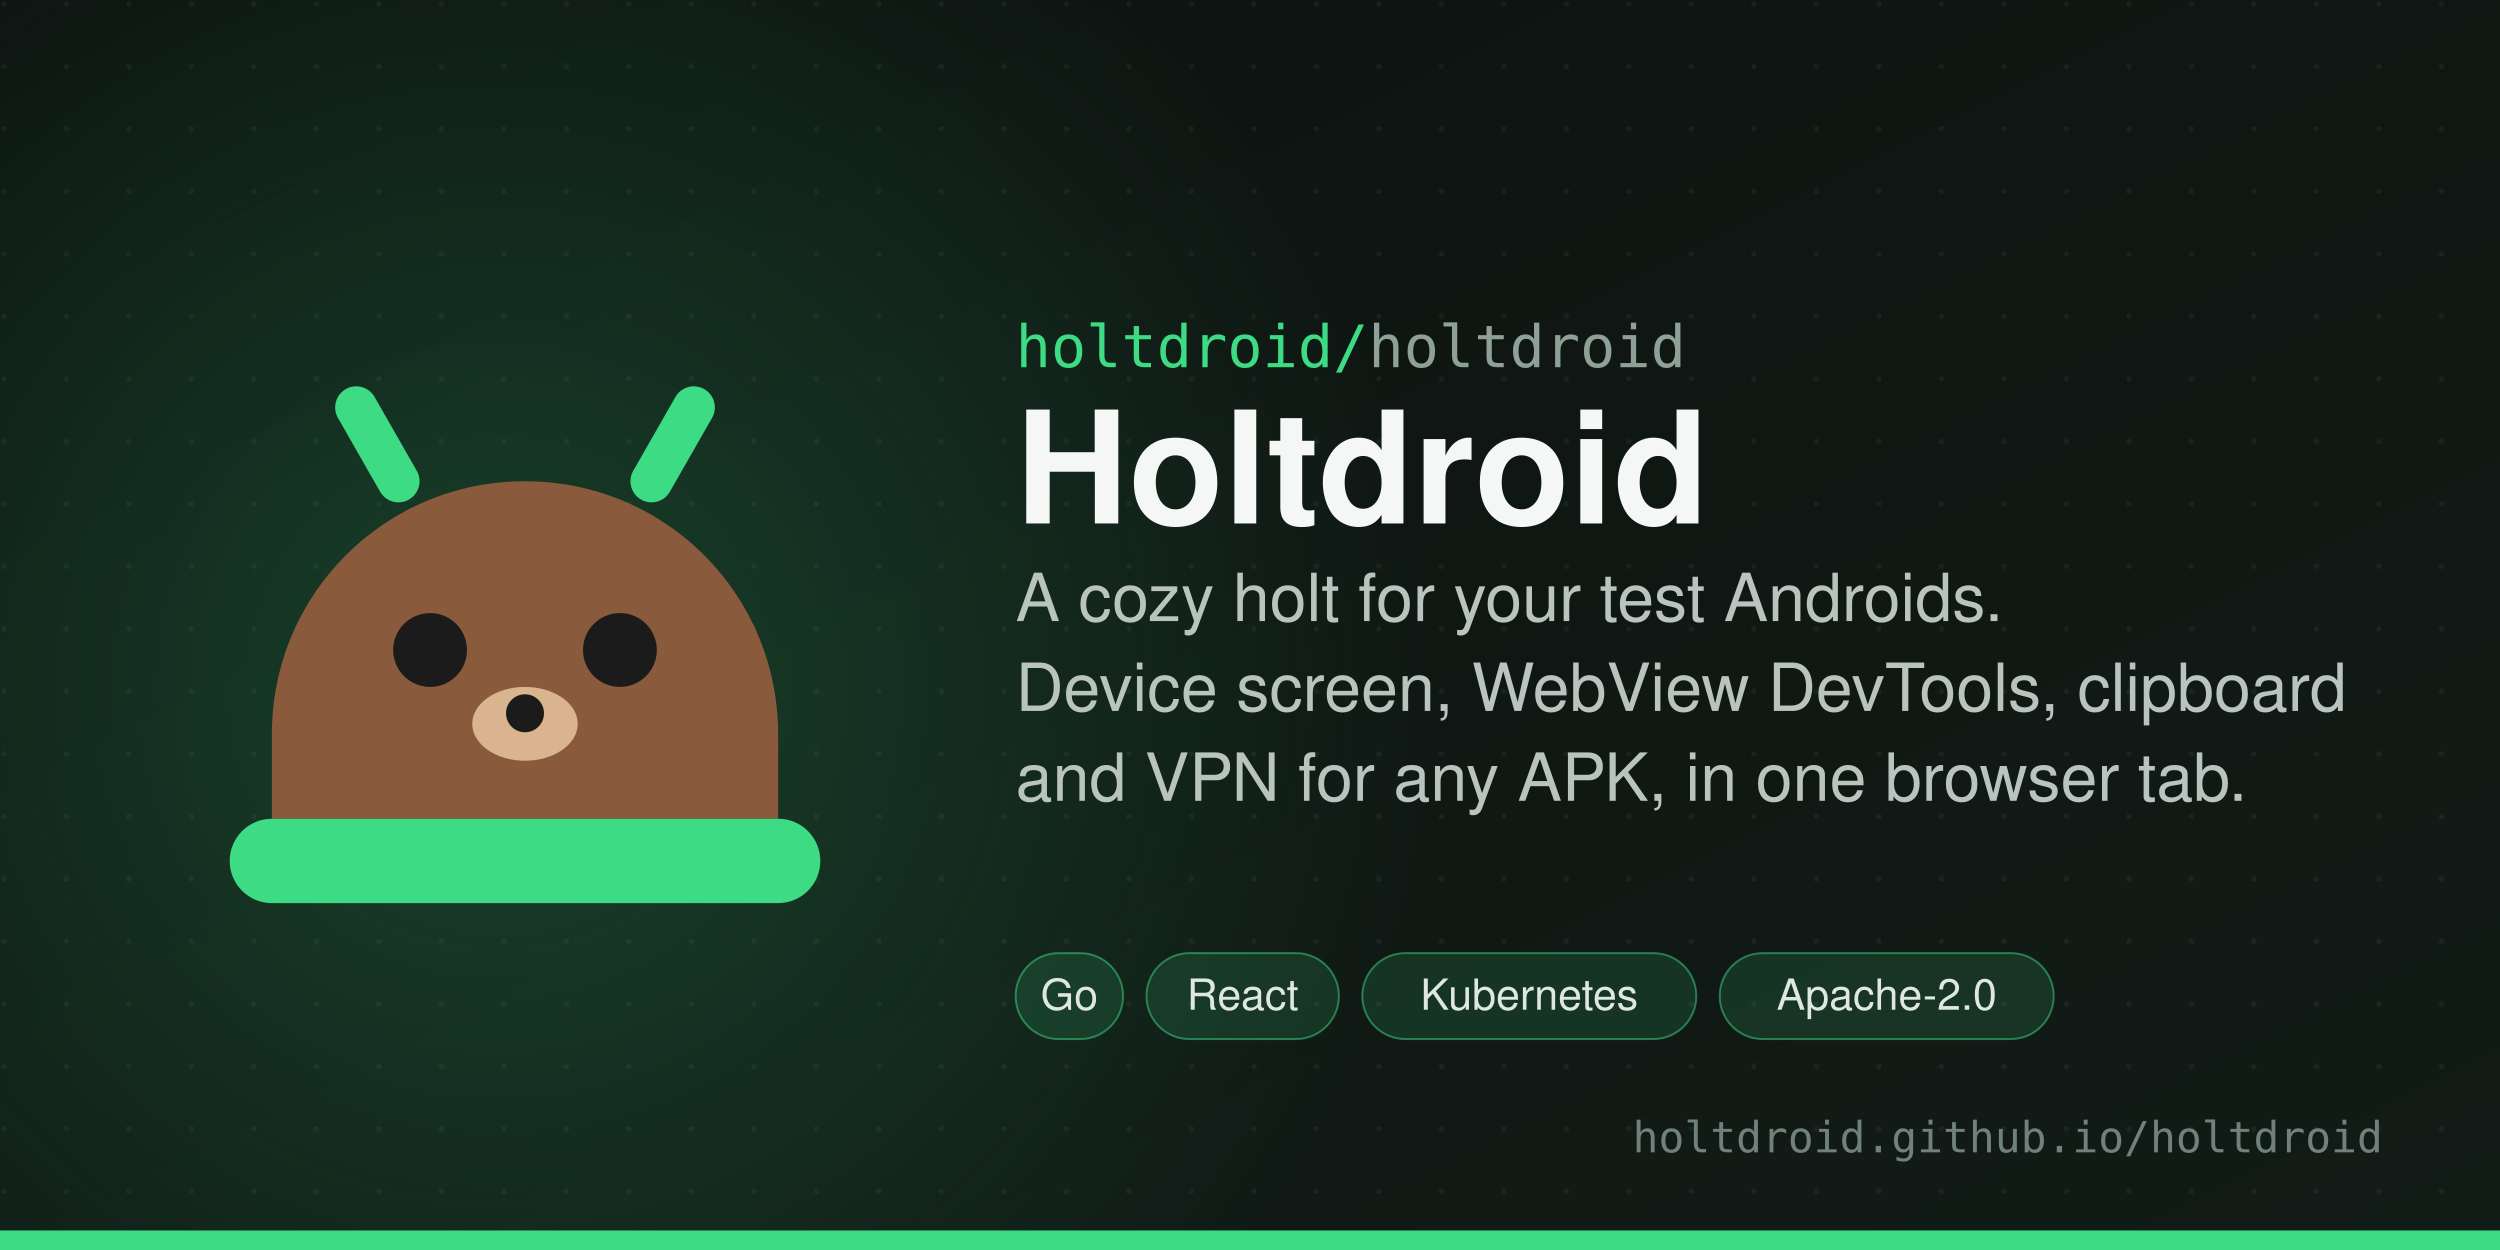
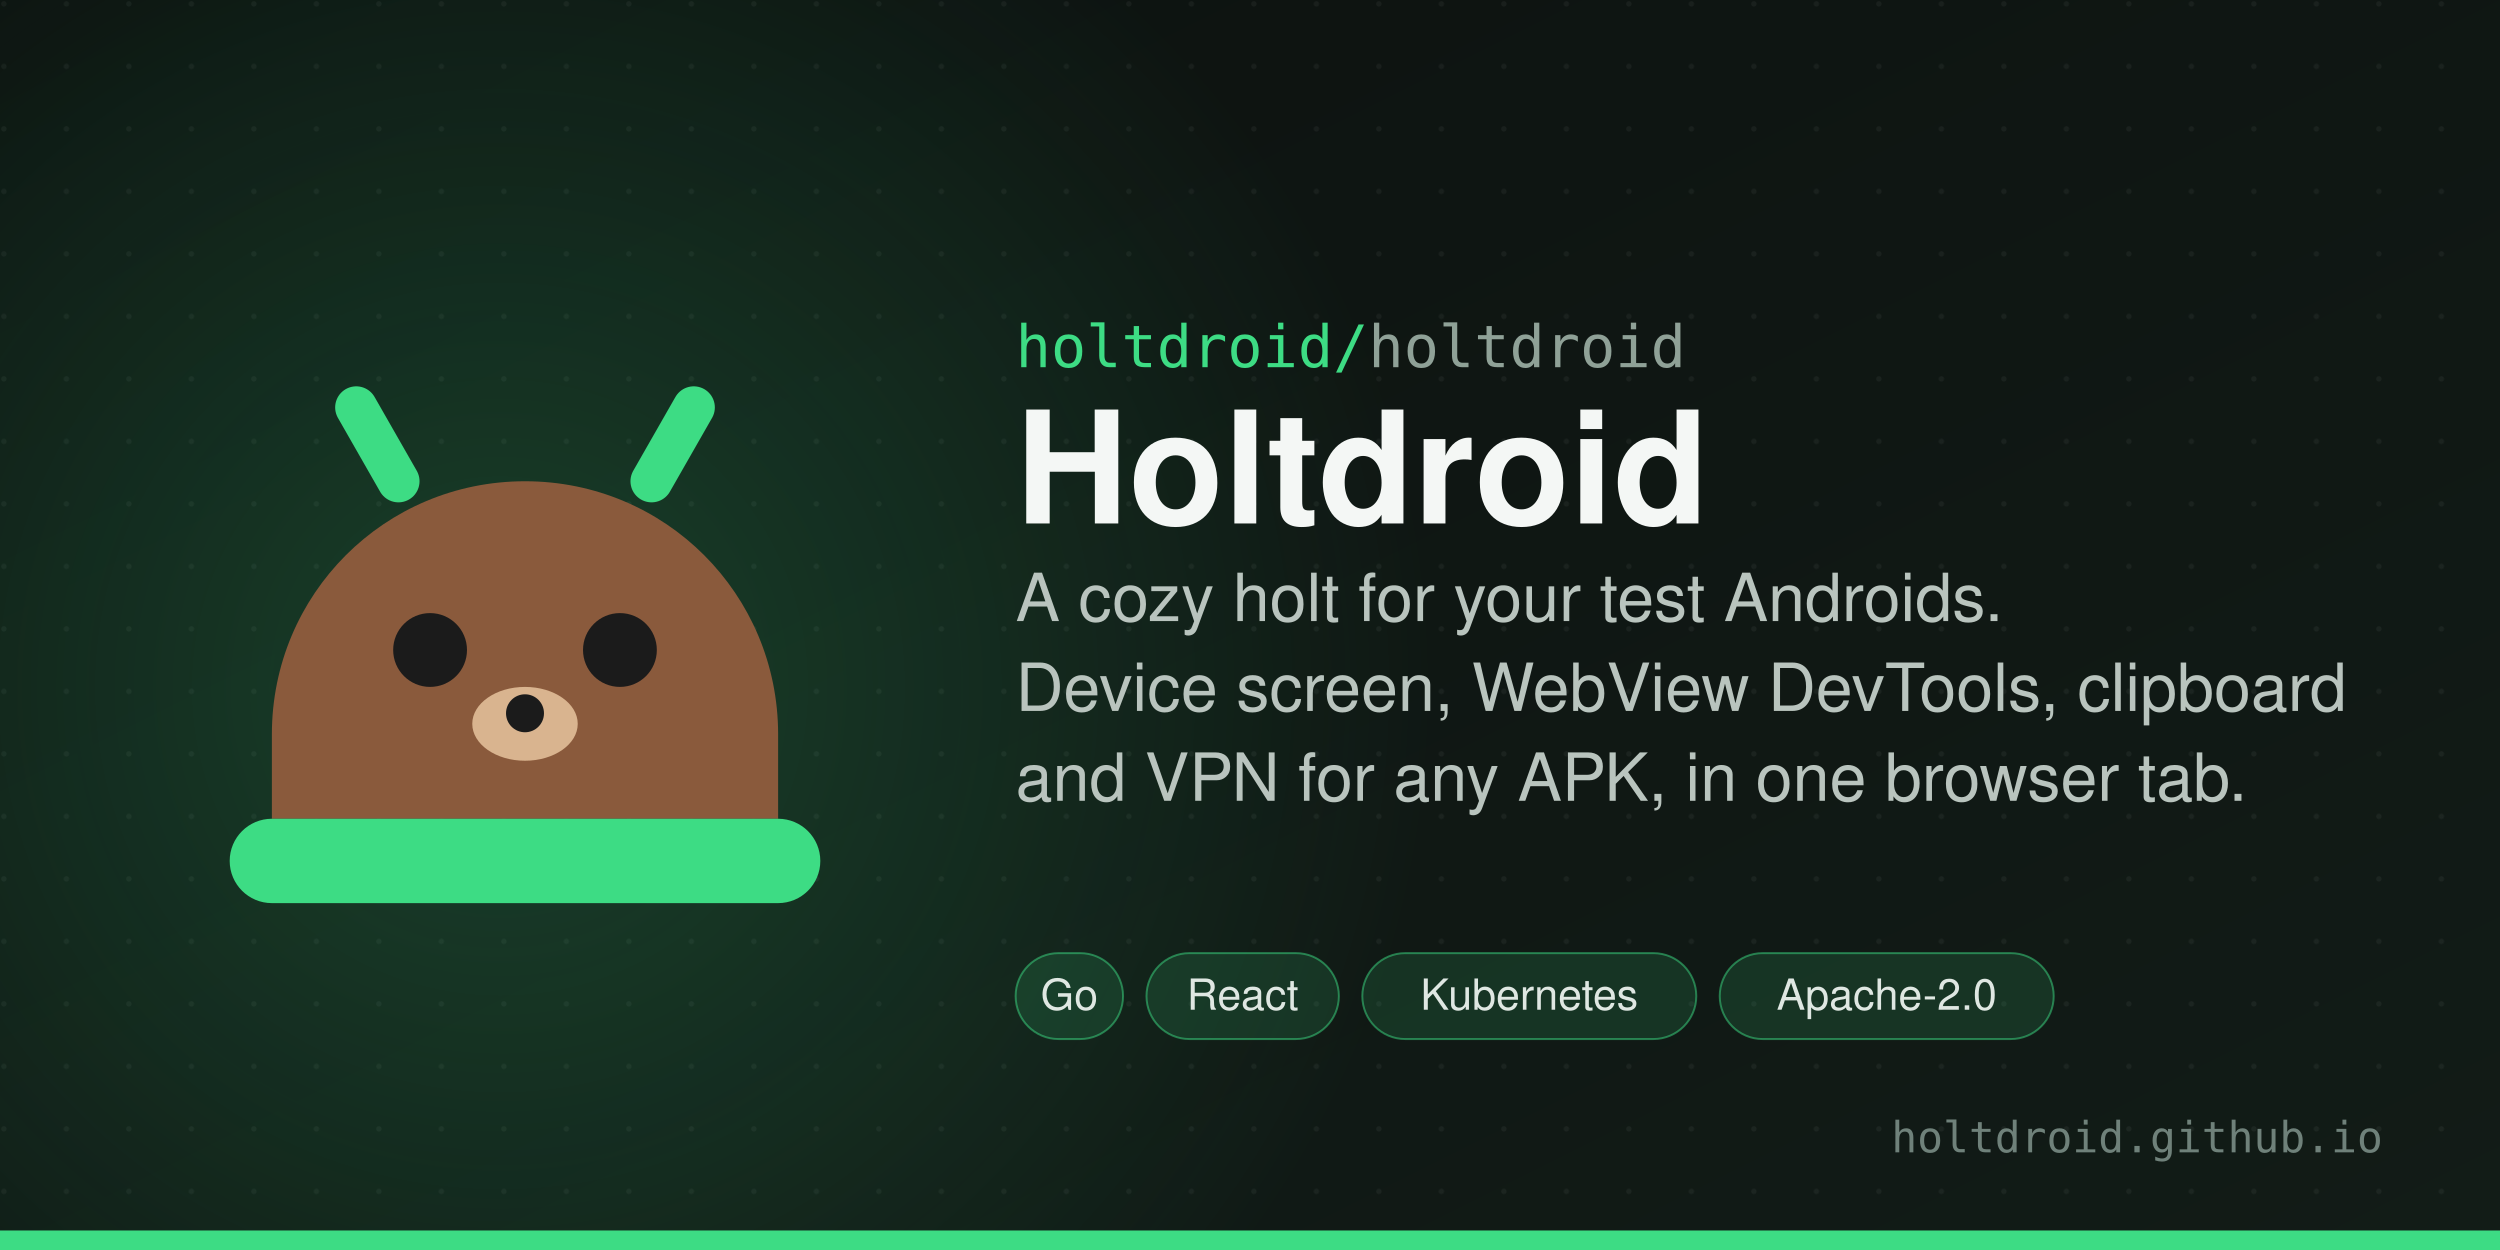
<svg xmlns="http://www.w3.org/2000/svg" width="1280" height="640" viewBox="0 0 1280 640">
  <defs>
    <linearGradient id="bg" x1="0" y1="0" x2="1" y2="1">
      <stop offset="0" stop-color="#0c110f" />
      <stop offset="1" stop-color="#121c17" />
    </linearGradient>
    <radialGradient id="glow" cx="256.0" cy="352.0" r="480.0" gradientUnits="userSpaceOnUse">
      <stop offset="0" stop-color="#3ddc84" stop-opacity=".22" />
      <stop offset="1" stop-color="#3ddc84" stop-opacity="0" />
    </radialGradient>
    <pattern id="dots" width="32" height="32" patternUnits="userSpaceOnUse">
      <circle cx="2" cy="2" r="1.4" fill="#fff" fill-opacity=".05" />
    </pattern>
  </defs>
  <rect width="1280" height="640" fill="url(#bg)" />
  <rect width="1280" height="640" fill="url(#dots)" />
  <rect width="1280" height="640" fill="url(#glow)" />
  <rect y="630" width="1280" height="10" fill="#3ddc84" />
  <g transform="translate(96 160) scale(5.4)">
    <g fill="none">
      <path d="M8 40c0-13.3 10.7-24 24-24s24 10.7 24 24v8H8z" fill="#8a5a3c" />
      <circle cx="23" cy="32" r="3.5" fill="#1b1b1b" />
      <circle cx="41" cy="32" r="3.5" fill="#1b1b1b" />
      <path d="M20 16l-4-7M44 16l4-7" stroke="#3ddc84" stroke-width="4" stroke-linecap="round" />
      <ellipse cx="32" cy="39" rx="5" ry="3.5" fill="#d9b48f" />
      <circle cx="32" cy="38" r="1.8" fill="#1b1b1b" />
      <rect x="4" y="48" width="56" height="8" rx="4" fill="#3ddc84" />
    </g>
  </g>
  <text x="520" y="188" font-family="Menlo, SF Mono, monospace" font-size="30" fill="#3ddc84">holtdroid/<tspan fill="#8fa197">holtdroid</tspan>
  </text>
  <text x="520" y="268" font-family="Helvetica Neue, Helvetica, Arial, sans-serif" font-size="80" font-weight="700" fill="#f4f7f5">Holtdroid</text>
  <text x="520" y="318" font-family="Helvetica Neue, Helvetica, Arial, sans-serif" font-size="34" fill="#b9c4be">A cozy holt for your test Androids.</text>
  <text x="520" y="364" font-family="Helvetica Neue, Helvetica, Arial, sans-serif" font-size="34" fill="#b9c4be">Device screen, WebView DevTools, clipboard</text>
  <text x="520" y="410" font-family="Helvetica Neue, Helvetica, Arial, sans-serif" font-size="34" fill="#b9c4be">and VPN for any APK, in one browser tab.</text>
  <rect x="520" y="488" width="55.0" height="44" rx="22" fill="#3ddc84" fill-opacity=".14" stroke="#3ddc84" stroke-opacity=".5" />
  <text x="547.5" y="517" text-anchor="middle" font-family="Helvetica Neue, Helvetica, Arial, sans-serif" font-size="22" font-weight="500" fill="#dfe7e2">Go</text>
  <rect x="587.0" y="488" width="98.5" height="44" rx="22" fill="#3ddc84" fill-opacity=".14" stroke="#3ddc84" stroke-opacity=".5" />
  <text x="636.25" y="517" text-anchor="middle" font-family="Helvetica Neue, Helvetica, Arial, sans-serif" font-size="22" font-weight="500" fill="#dfe7e2">React</text>
  <rect x="697.5" y="488" width="171.0" height="44" rx="22" fill="#3ddc84" fill-opacity=".14" stroke="#3ddc84" stroke-opacity=".5" />
  <text x="783.0" y="517" text-anchor="middle" font-family="Helvetica Neue, Helvetica, Arial, sans-serif" font-size="22" font-weight="500" fill="#dfe7e2">Kubernetes</text>
  <rect x="880.5" y="488" width="171.0" height="44" rx="22" fill="#3ddc84" fill-opacity=".14" stroke="#3ddc84" stroke-opacity=".5" />
  <text x="966.0" y="517" text-anchor="middle" font-family="Helvetica Neue, Helvetica, Arial, sans-serif" font-size="22" font-weight="500" fill="#dfe7e2">Apache-2.0</text>
-   <text x="1220" y="590" text-anchor="end" font-family="Menlo, SF Mono, monospace" font-size="22" fill="#6f817a">holtdroid.github.io/holtdroid</text>
+   <text x="1220" y="590" text-anchor="end" font-family="Menlo, SF Mono, monospace" font-size="22" fill="#6f817a">holtdroid.github.io</text>
</svg>
